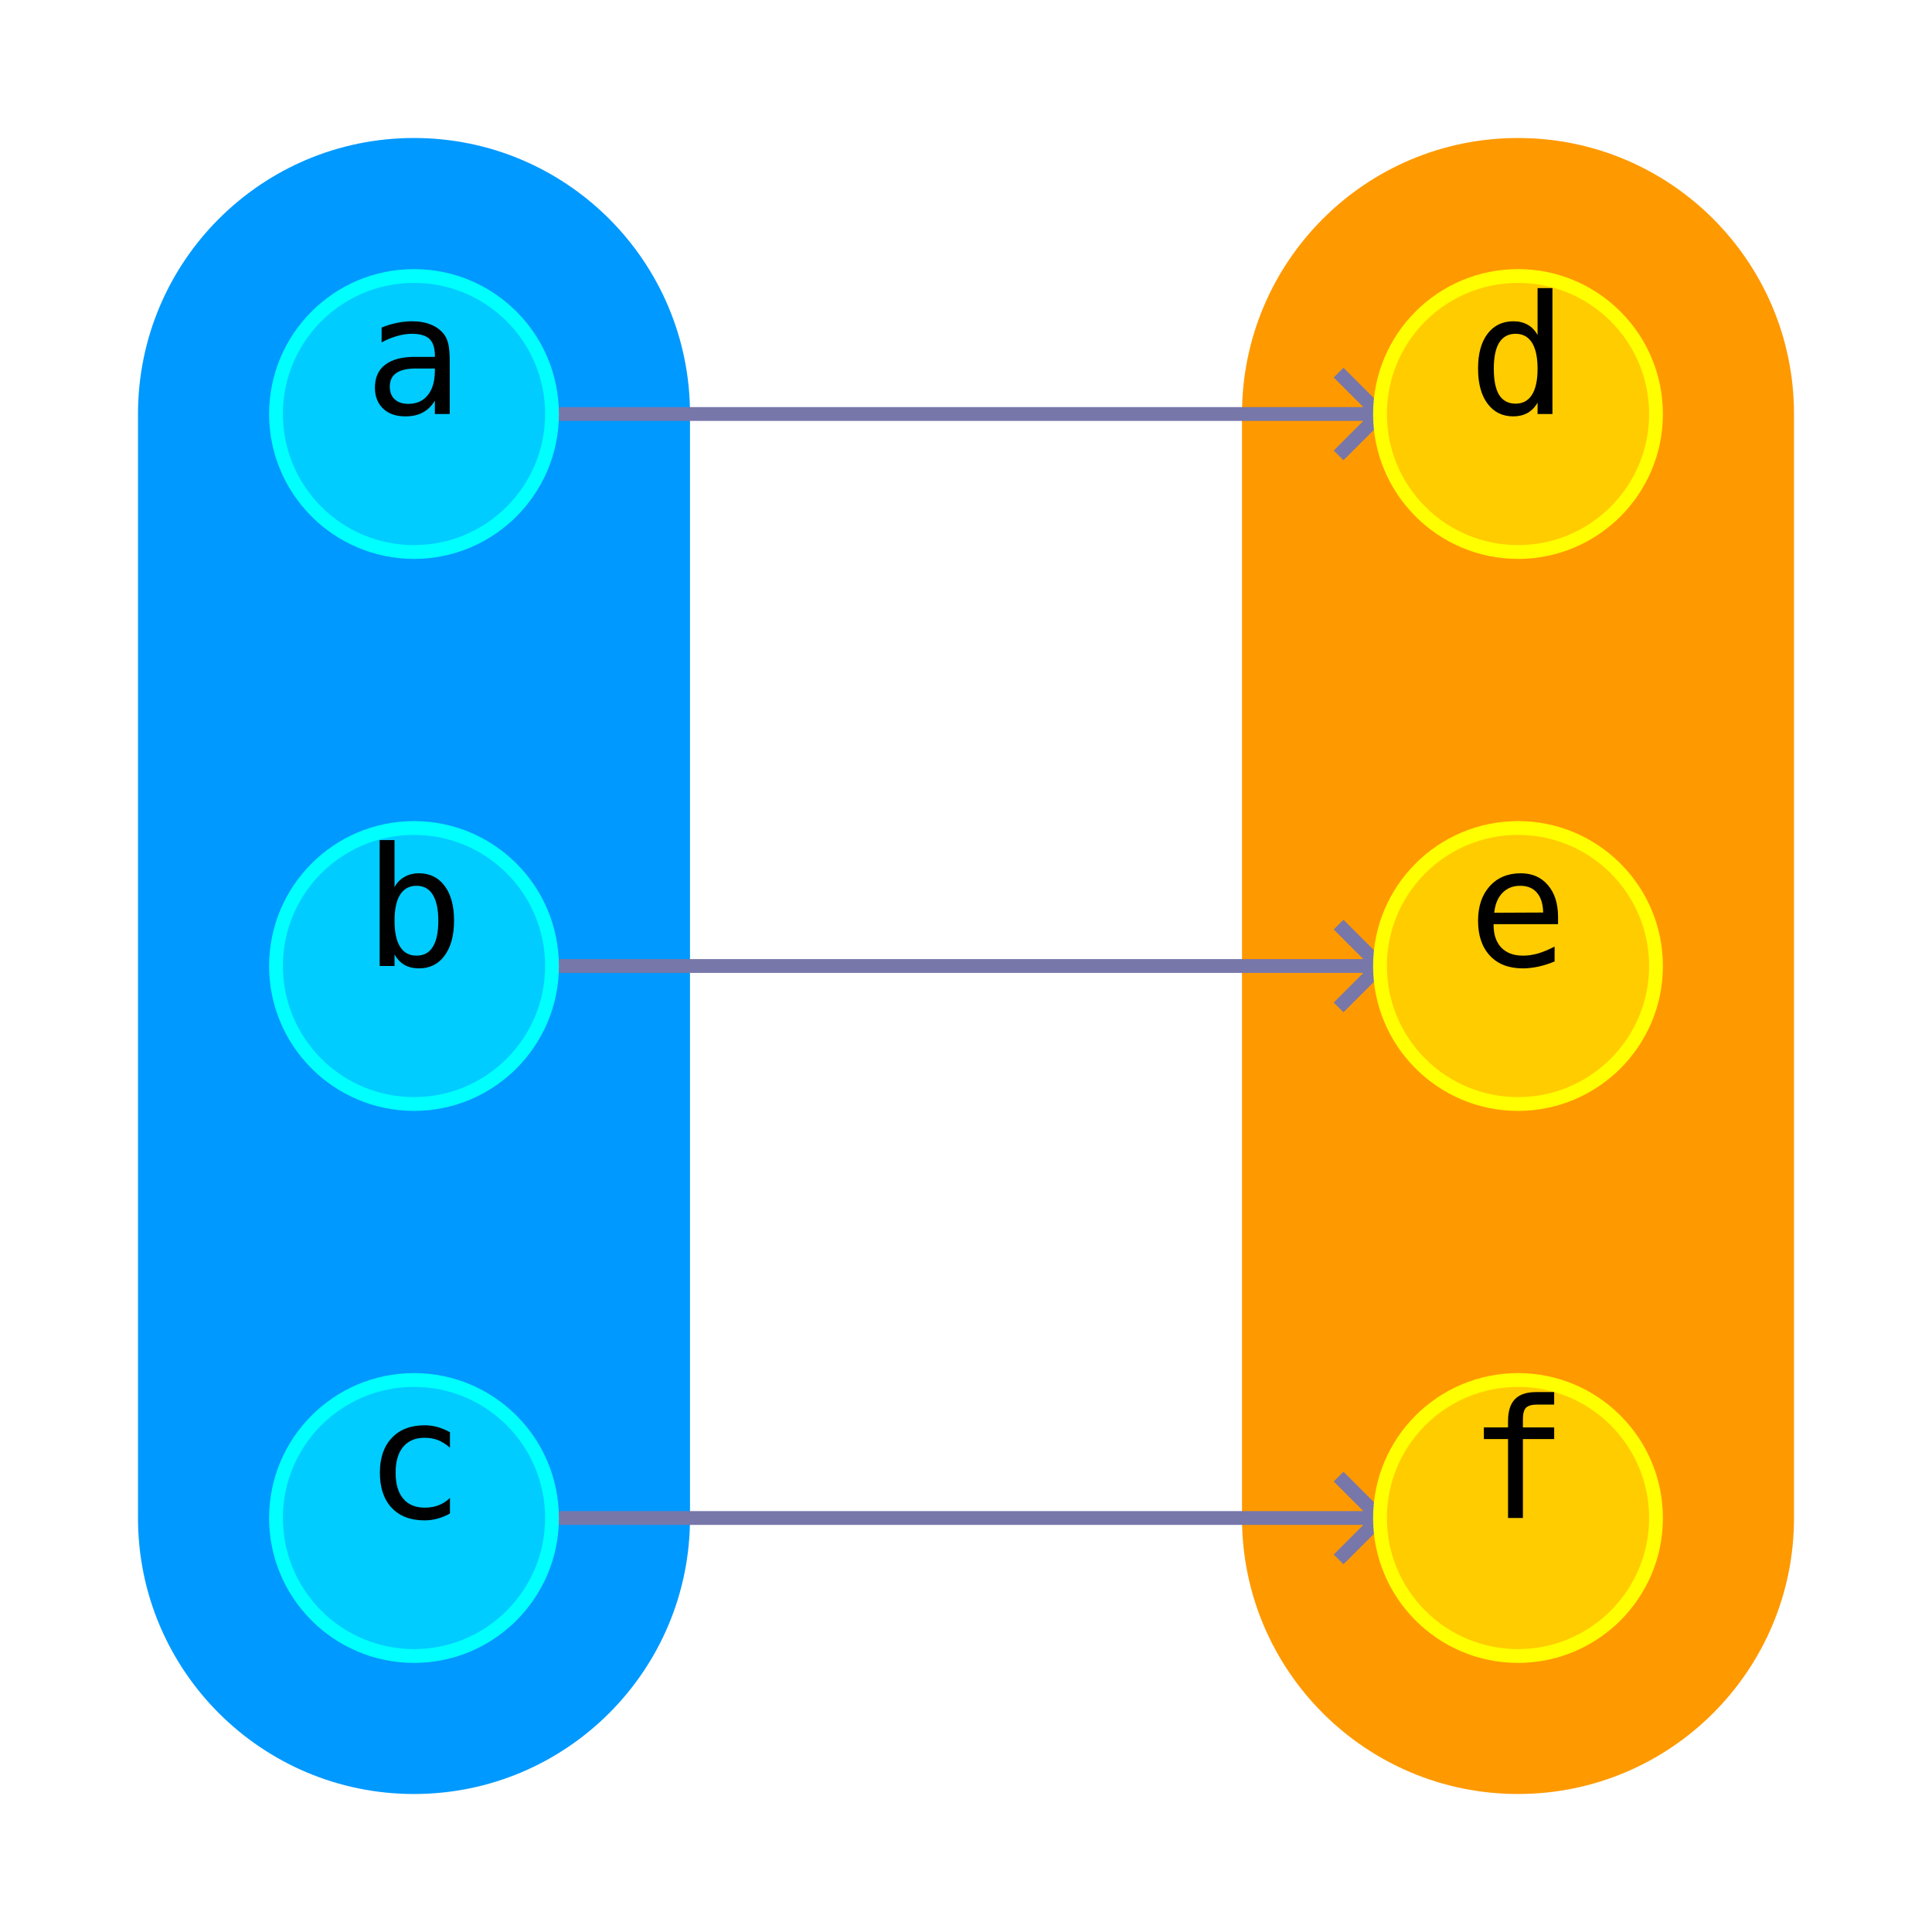
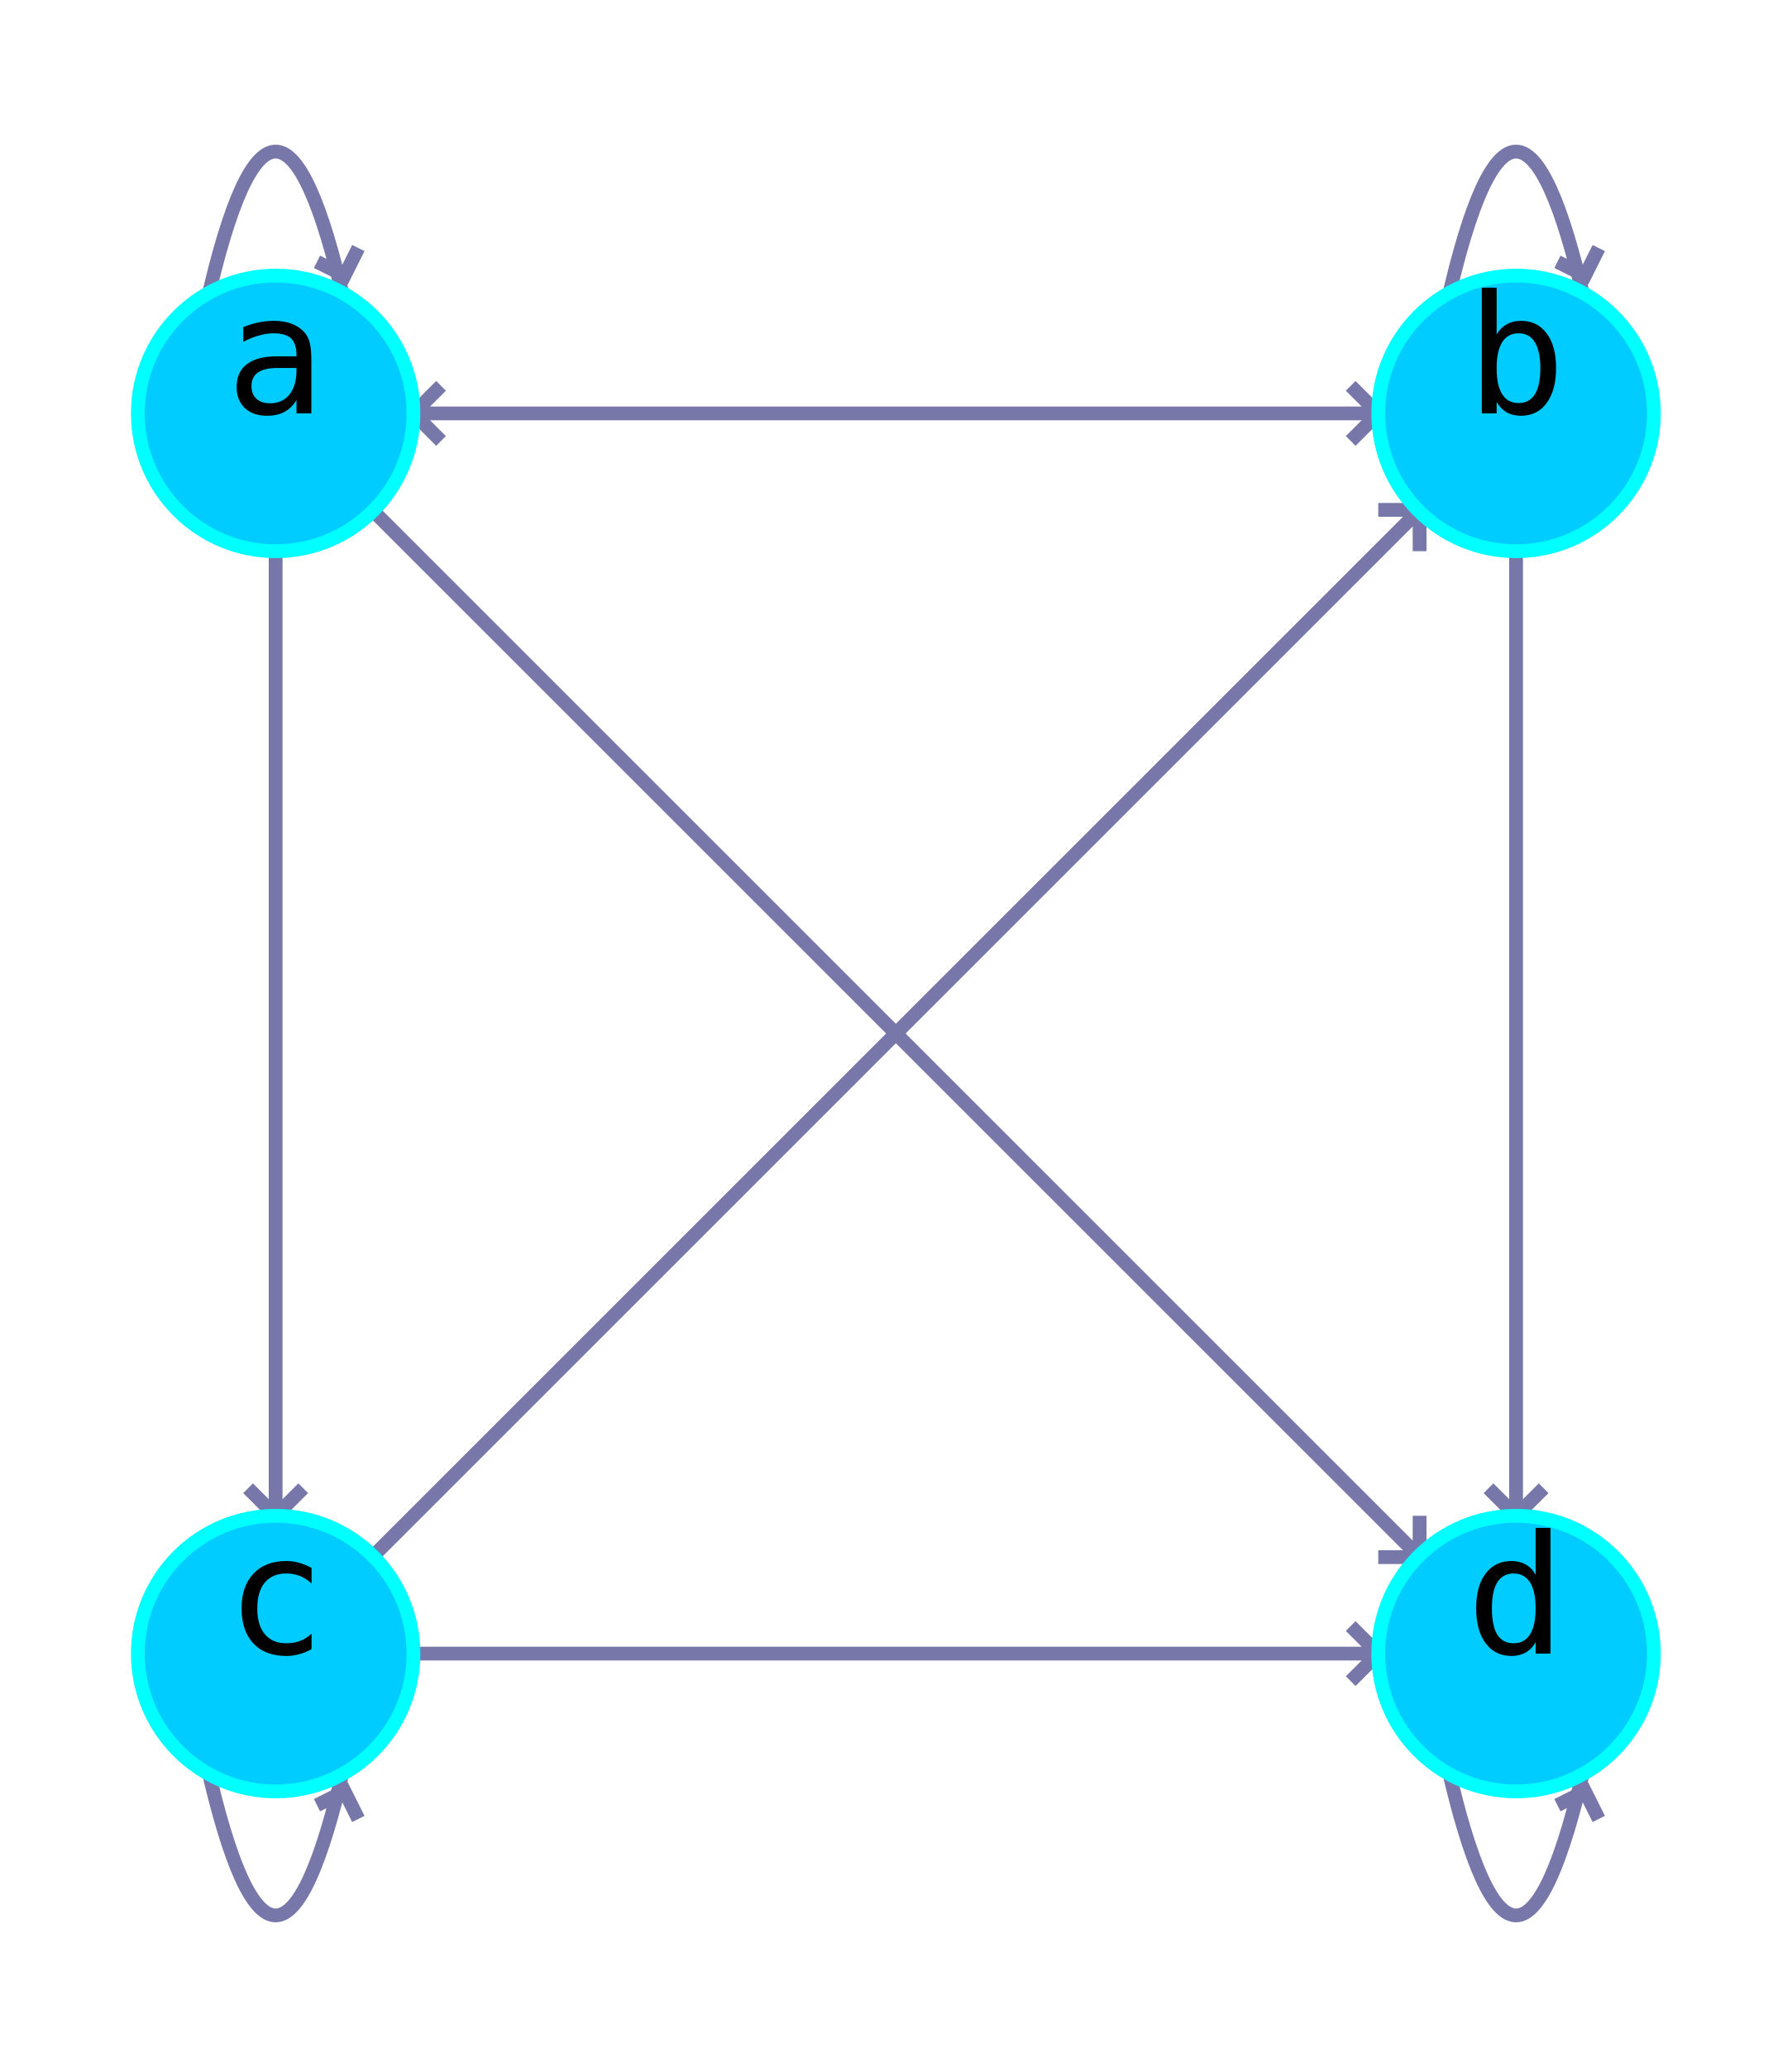
- <svg xmlns="http://www.w3.org/2000/svg" viewBox="0 0 140 140" shape-rendering="geometricPrecision" text-rendering="geometricPrecision">
-   <rect x="10" y="10" width="40" height="120" rx="20" ry="20" fill="#0099FF" />
-   <rect x="90" y="10" width="40" height="120" rx="20" ry="20" fill="#FF9900" />
-   <path d="M 30 30 L 110 30" stroke="#7777AA" />
-   <path d="M 30 70 L 110 70" stroke="#7777AA" />
-   <path d="M 30 110 L 110 110" stroke="#7777AA" />
-   <path d="M 97 27 L 100 30 L 97 33" stroke="#7777AA" fill="none" />
-   <path d="M 97 67 L 100 70 L 97 73" stroke="#7777AA" fill="none" />
-   <path d="M 97 107 L 100 110 L 97 113" stroke="#7777AA" fill="none" />
-   <ellipse cx="30" cy="30" rx="10" ry="10" fill="#00CCFF" stroke="#00FFFF" stroke-width="1" />
-   <ellipse cx="30" cy="70" rx="10" ry="10" fill="#00CCFF" stroke="#00FFFF" stroke-width="1" />
-   <ellipse cx="30" cy="110" rx="10" ry="10" fill="#00CCFF" stroke="#00FFFF" stroke-width="1" />
-   <ellipse cx="110" cy="30" rx="10" ry="10" fill="#FFCC00" stroke="#FFFF00" stroke-width="1" />
-   <ellipse cx="110" cy="70" rx="10" ry="10" fill="#FFCC00" stroke="#FFFF00" stroke-width="1" />
-   <ellipse cx="110" cy="110" rx="10" ry="10" fill="#FFCC00" stroke="#FFFF00" stroke-width="1" />
-   <text x="30" y="30" alignment-baseline="middle" text-anchor="middle" font-family="Consolas">a</text>
-   <text x="30" y="70" alignment-baseline="middle" text-anchor="middle" font-family="Consolas">b</text>
-   <text x="30" y="110" alignment-baseline="middle" text-anchor="middle" font-family="Consolas">c</text>
-   <text x="110" y="30" alignment-baseline="middle" text-anchor="middle" font-family="Consolas">d</text>
-   <text x="110" y="70" alignment-baseline="middle" text-anchor="middle" font-family="Consolas">e</text>
-   <text x="110" y="110" alignment-baseline="middle" text-anchor="middle" font-family="Consolas">f</text>
+ <svg xmlns="http://www.w3.org/2000/svg" viewBox="0 0 130 150" shape-rendering="geometricPrecision" text-rendering="geometricPrecision">
+   <path d="M 15 22 Q 20 0 25 22" stroke="#7777AA" fill="none" />
+   <path d="M 105 22 Q 110 0 115 22" stroke="#7777AA" fill="none" />
+   <path d="M 15 128 Q 20 150 25 128" stroke="#7777AA" fill="none" />
+   <path d="M 105 128 Q 110 150 115 128" stroke="#7777AA" fill="none" />
+   <path d="M 26 18 L 25 20 L 23 19" stroke="#7777AA" fill="none" />
+   <path d="M 116 18 L 115 20 L 113 19" stroke="#7777AA" fill="none" />
+   <path d="M 26 132 L 25 130 L 23 131" stroke="#7777AA" fill="none" />
+   <path d="M 116 132 L 115 130 L 113 131" stroke="#7777AA" fill="none" />
+   <path d="M 20 30 L 110 30" stroke="#7777AA" fill="none" />
+   <path d="M 20 30 L 110 120" stroke="#7777AA" fill="none" />
+   <path d="M 20 30 L 20 120" stroke="#7777AA" fill="none" />
+   <path d="M 20 120 L 110 30" stroke="#7777AA" fill="none" />
+   <path d="M 20 120 L 110 120" stroke="#7777AA" fill="none" />
+   <path d="M 110 30 L 110 120" stroke="#7777AA" fill="none" />
+   <path d="M 32 28 L 30 30 L 32 32" stroke="#7777AA" fill="none" />
+   <path d="M 98 28 L 100 30 L 98 32" stroke="#7777AA" fill="none" />
+   <path d="M 98 118 L 100 120 L 98 122" stroke="#7777AA" fill="none" />
+   <path d="M 18 108 L 20 110 L 22 108" stroke="#7777AA" fill="none" />
+   <path d="M 108 108 L 110 110 L 112 108" stroke="#7777AA" fill="none" />
+   <path d="M 100 37 L 103 37 L 103 40" stroke="#7777AA" fill="none" />
+   <path d="M 100 113 L 103 113 L 103 110" stroke="#7777AA" fill="none" />
+   <ellipse cx="20" cy="30" rx="10" ry="10" fill="#00CCFF" stroke="#00FFFF" stroke-width="1" />
+   <ellipse cx="20" cy="120" rx="10" ry="10" fill="#00CCFF" stroke="#00FFFF" stroke-width="1" />
+   <ellipse cx="110" cy="30" rx="10" ry="10" fill="#00CCFF" stroke="#00FFFF" stroke-width="1" />
+   <ellipse cx="110" cy="120" rx="10" ry="10" fill="#00CCFF" stroke="#00FFFF" stroke-width="1" />
+   <text x="20" y="30" alignment-baseline="middle" text-anchor="middle" font-family="Consolas">a</text>
+   <text x="20" y="120" alignment-baseline="middle" text-anchor="middle" font-family="Consolas">c</text>
+   <text x="110" y="30" alignment-baseline="middle" text-anchor="middle" font-family="Consolas">b</text>
+   <text x="110" y="120" alignment-baseline="middle" text-anchor="middle" font-family="Consolas">d</text>
</svg>
